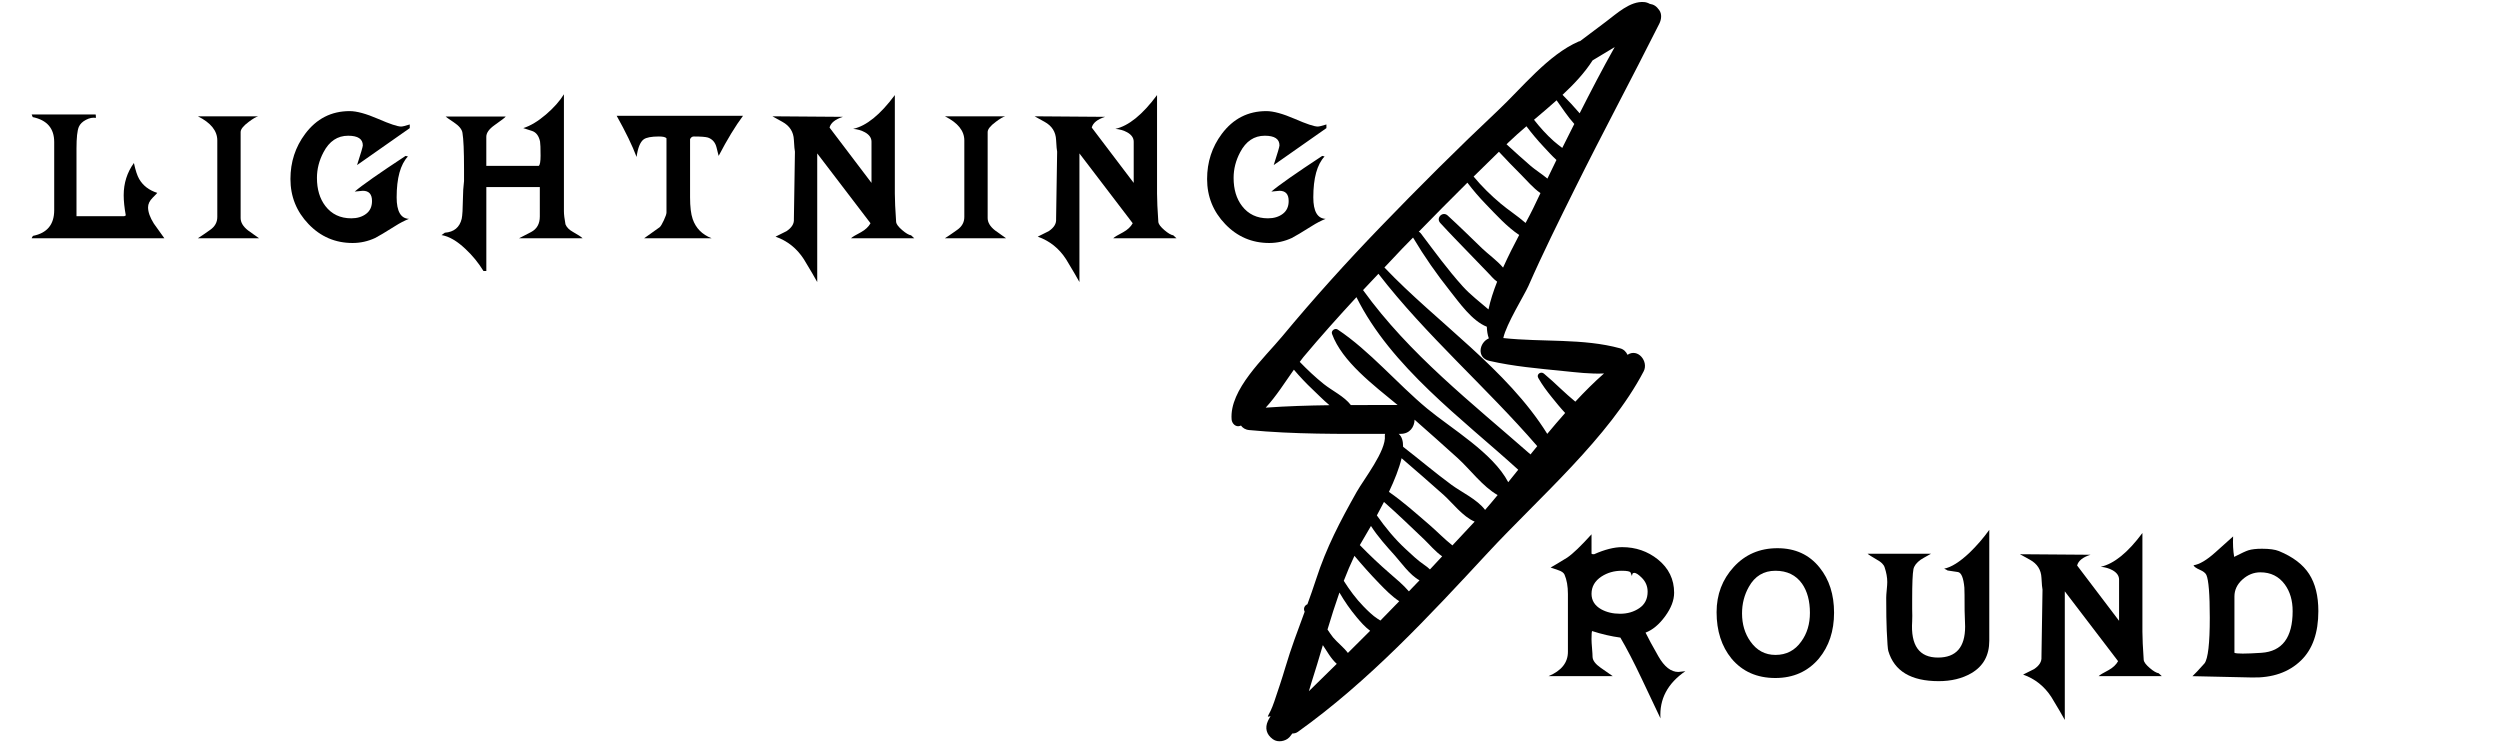
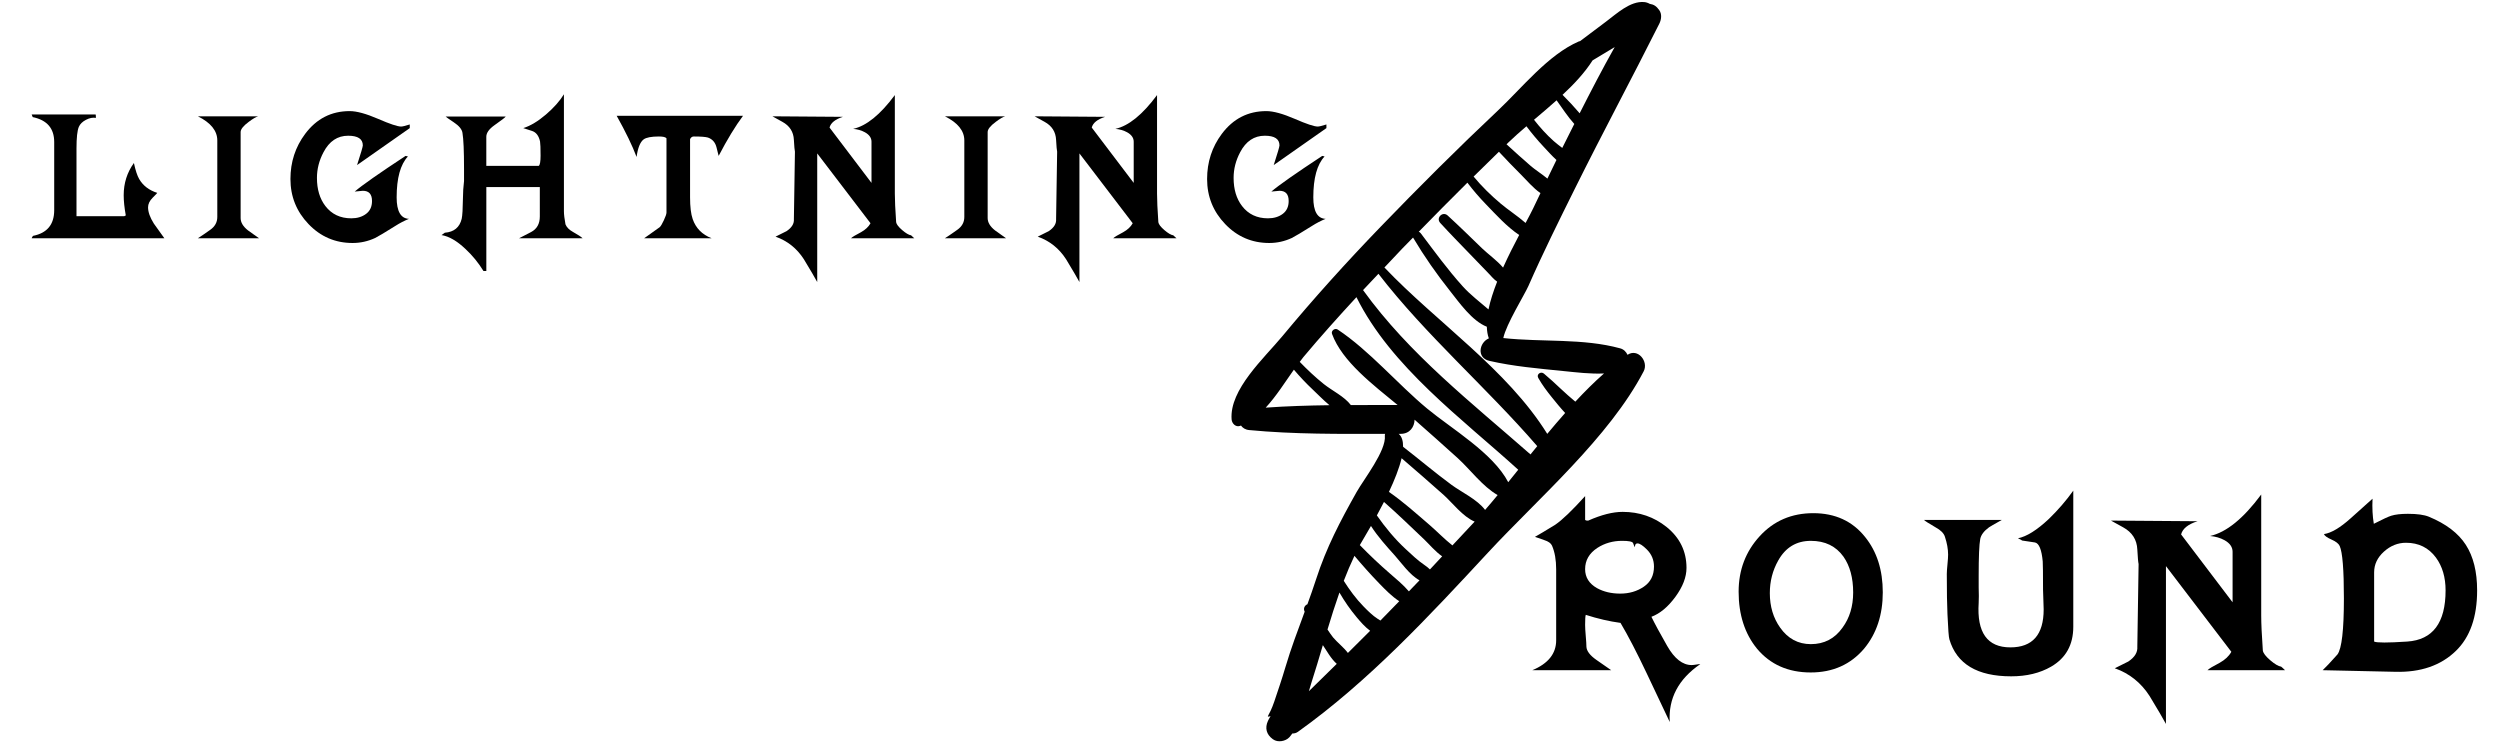
<svg xmlns="http://www.w3.org/2000/svg" version="1.1" x="0px" y="0px" width="209.759px" height="62.361px" viewBox="0 0 209.759 62.361" enable-background="new 0 0 209.759 62.361" xml:space="preserve">
  <g id="Layer_1">
</g>
  <g id="Blindman">
</g>
  <g id="Compliments">
</g>
  <g id="HAT">
</g>
  <g id="speech">
</g>
  <g id="TREX_ARMS">
</g>
  <g id="slim_shady">
</g>
  <g id="TIMEOUT">
</g>
  <g id="Truth_or_Dare">
</g>
  <g id="ARM_WRESTLE">
</g>
  <g id="musical_chairs">
</g>
  <g id="never_have_i_ever">
</g>
  <g id="Trivia">
</g>
  <g id="Drink_Pulling">
</g>
  <g id="Sharing_is_Caring">
</g>
  <g id="Not_It">
</g>
  <g id="Cocktail_of_Doom">
</g>
  <g id="Heads_up">
</g>
  <g id="Archenemy">
</g>
  <g id="battle_of_the_sexes">
</g>
  <g id="one_must_drink">
</g>
  <g id="rainbow_connection">
</g>
  <g id="social_drinking">
</g>
  <g id="Spin_the_bottle">
</g>
  <g id="accents">
</g>
  <g id="Slap">
</g>
  <g id="down_the_hatch">
</g>
  <g id="rubiks_cube">
</g>
  <g id="bar_tender">
</g>
  <g id="codenames">
</g>
  <g id="hand_switch">
</g>
  <g id="make_a_rule">
</g>
  <g id="no_guts_no_glory">
</g>
  <g id="pass">
</g>
  <g id="santa">
</g>
  <g id="snake_eyes">
</g>
  <g id="lightning_round">
    <g>
      <path d="M13.789,19.989H2.657c0.015-0.045,0.051-0.111,0.11-0.199c1.188-0.234,1.781-0.953,1.781-2.154v-5.721    c0-1.145-0.602-1.84-1.804-2.09L2.657,9.604h5.368c0.014,0.029,0.021,0.125,0.021,0.287c-0.264-0.045-0.543,0.01-0.836,0.164    s-0.491,0.35-0.594,0.584c-0.132,0.307-0.198,0.916-0.198,1.824v5.678h4.004l0.132-0.066c-0.117-0.646-0.176-1.211-0.176-1.695    c0-1.012,0.286-1.914,0.858-2.705c0.132,0.615,0.278,1.064,0.439,1.342c0.323,0.559,0.829,0.945,1.519,1.166    c0,0.016-0.129,0.15-0.385,0.406c-0.257,0.258-0.386,0.525-0.386,0.805c0,0.395,0.161,0.85,0.484,1.363    C12.938,18.8,13.231,19.212,13.789,19.989z" />
      <path d="M21.73,19.989h-5.126c0.234-0.146,0.579-0.381,1.034-0.705c0.396-0.277,0.594-0.637,0.594-1.078v-6.424    c0-0.807-0.542-1.48-1.628-2.023h5.061c-0.176,0.045-0.44,0.197-0.792,0.463c-0.455,0.336-0.683,0.623-0.683,0.857v7.215    c0,0.367,0.206,0.713,0.616,1.035L21.73,19.989z" />
      <path d="M34.381,10.749l-4.423,3.102c0.323-0.996,0.484-1.547,0.484-1.65c0-0.541-0.411-0.813-1.232-0.813    c-0.895,0-1.584,0.461-2.067,1.385c-0.367,0.689-0.55,1.408-0.55,2.156c0,0.953,0.234,1.738,0.704,2.354    c0.527,0.689,1.254,1.035,2.178,1.035c0.498,0,0.913-0.125,1.243-0.375c0.33-0.248,0.495-0.607,0.495-1.078    c0-0.572-0.257-0.857-0.771-0.857c-0.073,0-0.187,0.012-0.341,0.033s-0.268,0.033-0.341,0.033    c0.615-0.529,2.038-1.525,4.268-2.992l0.198,0.043c-0.631,0.676-0.946,1.82-0.946,3.434c0,1.172,0.345,1.773,1.034,1.803    c-0.396,0.162-0.777,0.359-1.144,0.594c-0.866,0.543-1.431,0.881-1.694,1.012c-0.602,0.279-1.232,0.42-1.893,0.42    c-1.451,0-2.684-0.529-3.695-1.586c-1.013-1.055-1.519-2.316-1.519-3.783c0-1.422,0.411-2.684,1.232-3.783    c0.953-1.277,2.2-1.914,3.74-1.914c0.586,0,1.378,0.217,2.376,0.648c0.997,0.434,1.643,0.648,1.936,0.648    c0.117,0,0.359-0.059,0.727-0.176V10.749z" />
      <path d="M48.879,19.989h-5.324c0.178-0.088,0.513-0.26,1.003-0.518c0.49-0.256,0.735-0.693,0.735-1.309v-2.465h-4.488v7.041h-0.24    c-0.423-0.689-0.927-1.307-1.51-1.848c-0.714-0.676-1.385-1.064-2.012-1.166c0.028-0.029,0.123-0.096,0.282-0.199    c0.769-0.059,1.239-0.447,1.413-1.166c0.058-0.248,0.094-0.857,0.108-1.826c0-0.395,0.029-0.842,0.088-1.342v-1.012    c0-1.51-0.044-2.521-0.132-3.035c-0.044-0.295-0.286-0.588-0.726-0.881c-0.44-0.293-0.668-0.455-0.683-0.484h5.038    c-0.044,0.074-0.359,0.316-0.945,0.727c-0.455,0.322-0.683,0.645-0.683,0.969v2.441h4.4c0.103-0.074,0.153-0.359,0.153-0.857    c0-0.617-0.015-1.014-0.044-1.189c-0.103-0.469-0.322-0.762-0.659-0.879c-0.265-0.088-0.514-0.168-0.748-0.242    c0.601-0.191,1.231-0.568,1.892-1.133s1.166-1.133,1.518-1.705v5.631c0-0.146,0,0.625,0,2.311v1.871    c0,0.264,0.044,0.631,0.131,1.1c0.101,0.25,0.311,0.461,0.629,0.637C48.495,19.696,48.763,19.872,48.879,19.989z" />
      <path d="M62.343,9.714c-0.646,0.867-1.327,1.988-2.046,3.367l-0.176-0.705c-0.103-0.424-0.345-0.703-0.726-0.836    c-0.206-0.059-0.602-0.088-1.188-0.088c-0.132,0-0.234,0.074-0.308,0.221v4.885c0,0.791,0.073,1.4,0.22,1.824    c0.264,0.764,0.792,1.299,1.584,1.607h-5.654c0.322-0.221,0.756-0.529,1.298-0.924c0.089-0.074,0.206-0.268,0.353-0.584    c0.146-0.314,0.22-0.531,0.22-0.648v-6.227c-0.073-0.102-0.286-0.154-0.638-0.154c-0.631,0-1.056,0.082-1.276,0.242    c-0.293,0.221-0.491,0.713-0.594,1.475c-0.352-0.939-0.909-2.09-1.672-3.455H62.343z" />
      <path d="M76.708,19.989h-5.302c0.103-0.104,0.382-0.271,0.838-0.508c0.368-0.205,0.633-0.455,0.795-0.75l-4.471-5.859v10.791    c-0.206-0.383-0.58-1.02-1.122-1.914c-0.587-0.91-1.379-1.541-2.376-1.893c0.308-0.16,0.616-0.314,0.924-0.461    c0.44-0.295,0.646-0.631,0.616-1.014l0.088-5.652c-0.029-0.117-0.059-0.447-0.088-0.99c-0.029-0.676-0.353-1.182-0.968-1.518    l-0.836-0.463l5.918,0.045c-0.646,0.205-1.02,0.506-1.122,0.9l3.52,4.643v-3.455c0-0.322-0.184-0.586-0.55-0.791    c-0.294-0.162-0.624-0.256-0.99-0.287c1.114-0.248,2.28-1.193,3.498-2.836v8.271c0,0.543,0.036,1.342,0.11,2.398    c0.029,0.176,0.197,0.395,0.506,0.66c0.308,0.264,0.557,0.41,0.748,0.439C76.503,19.79,76.591,19.872,76.708,19.989z" />
      <path d="M84.408,19.989h-5.126c0.234-0.146,0.579-0.381,1.034-0.705c0.396-0.277,0.594-0.637,0.594-1.078v-6.424    c0-0.807-0.542-1.48-1.628-2.023h5.061c-0.176,0.045-0.44,0.197-0.792,0.463c-0.455,0.336-0.683,0.623-0.683,0.857v7.215    c0,0.367,0.206,0.713,0.616,1.035L84.408,19.989z" />
      <path d="M98.708,19.989h-5.302c0.103-0.104,0.382-0.271,0.838-0.508c0.368-0.205,0.633-0.455,0.795-0.75l-4.471-5.859v10.791    c-0.206-0.383-0.58-1.02-1.122-1.914c-0.587-0.91-1.379-1.541-2.376-1.893c0.308-0.16,0.616-0.314,0.924-0.461    c0.44-0.295,0.646-0.631,0.616-1.014l0.088-5.652c-0.029-0.117-0.059-0.447-0.088-0.99c-0.029-0.676-0.353-1.182-0.968-1.518    l-0.836-0.463l5.918,0.045c-0.646,0.205-1.02,0.506-1.122,0.9l3.52,4.643v-3.455c0-0.322-0.184-0.586-0.55-0.791    c-0.294-0.162-0.624-0.256-0.99-0.287c1.114-0.248,2.28-1.193,3.498-2.836v8.271c0,0.543,0.036,1.342,0.11,2.398    c0.029,0.176,0.197,0.395,0.506,0.66c0.308,0.264,0.557,0.41,0.748,0.439C98.503,19.79,98.591,19.872,98.708,19.989z" />
      <path d="M111.292,10.749l-4.423,3.102c0.323-0.996,0.484-1.547,0.484-1.65c0-0.541-0.411-0.813-1.232-0.813    c-0.895,0-1.584,0.461-2.067,1.385c-0.367,0.689-0.55,1.408-0.55,2.156c0,0.953,0.234,1.738,0.704,2.354    c0.527,0.689,1.254,1.035,2.178,1.035c0.498,0,0.913-0.125,1.243-0.375c0.33-0.248,0.495-0.607,0.495-1.078    c0-0.572-0.257-0.857-0.771-0.857c-0.073,0-0.187,0.012-0.341,0.033s-0.268,0.033-0.341,0.033    c0.615-0.529,2.038-1.525,4.268-2.992l0.198,0.043c-0.631,0.676-0.946,1.82-0.946,3.434c0,1.172,0.345,1.773,1.034,1.803    c-0.396,0.162-0.777,0.359-1.144,0.594c-0.866,0.543-1.431,0.881-1.694,1.012c-0.602,0.279-1.232,0.42-1.893,0.42    c-1.451,0-2.684-0.529-3.695-1.586c-1.013-1.055-1.519-2.316-1.519-3.783c0-1.422,0.411-2.684,1.232-3.783    c0.953-1.277,2.2-1.914,3.74-1.914c0.586,0,1.378,0.217,2.376,0.648c0.997,0.434,1.643,0.648,1.936,0.648    c0.117,0,0.359-0.059,0.727-0.176V10.749z" />
    </g>
    <g>
      <path d="M132.154,15.797c2.299-4.63,4.746-9.184,7.065-13.803c0.173-0.341,0.24-0.805,0-1.14    c-0.237-0.333-0.447-0.475-0.805-0.533c-0.138-0.08-0.294-0.133-0.464-0.148c-1.173-0.104-2.322,0.987-3.206,1.647    c-0.724,0.541-1.443,1.088-2.167,1.628c-0.038,0.013-0.075,0.015-0.112,0.03c-2.573,1.116-4.761,3.893-6.782,5.793    c-3.365,3.167-6.636,6.431-9.845,9.756c-2.857,2.961-5.614,6.011-8.241,9.179c-1.518,1.829-4.455,4.479-4.261,6.985    c0.026,0.342,0.345,0.675,0.715,0.544c0.023-0.008,0.045-0.024,0.069-0.033c0.141,0.198,0.363,0.351,0.688,0.382    c3.777,0.36,7.61,0.325,11.409,0.318c-0.019,0.048-0.029,0.098-0.024,0.15c0.137,1.248-1.773,3.672-2.367,4.728    c-1.389,2.472-2.53,4.633-3.407,7.338c-0.227,0.7-0.472,1.392-0.723,2.082c-0.205,0.079-0.36,0.32-0.246,0.587    c0.006,0.012,0.012,0.022,0.018,0.034c-0.572,1.552-1.157,3.096-1.624,4.679c-0.284,0.964-0.608,1.917-0.929,2.868    c-0.435,1.287-0.781,1.345-0.308,1.216c-0.075,0.135-0.161,0.263-0.222,0.405c-0.273,0.597-0.128,1.139,0.4,1.523    c0.01,0.007,0.021,0.015,0.032,0.022c0.391,0.285,1.051,0.168,1.367-0.177c0.089-0.097,0.166-0.208,0.246-0.316    c0.154,0.004,0.314-0.026,0.471-0.139c5.932-4.234,11.009-9.708,15.942-15.031c4.239-4.572,10.166-9.662,13.066-15.215    c0.43-0.822-0.48-1.97-1.355-1.386c-0.114-0.248-0.311-0.459-0.609-0.541c-3.125-0.86-6.557-0.509-9.812-0.865    c0.232-1.145,1.781-3.629,2.106-4.369C129.455,21.226,130.809,18.508,132.154,15.797z M133.624,5.066    c0.622-0.365,1.239-0.738,1.855-1.116c-1.026,1.824-1.993,3.685-2.94,5.556c-0.456-0.535-0.939-1.055-1.436-1.549    C132.074,7.052,132.965,6.101,133.624,5.066z M130.604,8.416c0.484,0.67,0.939,1.381,1.485,1.984    c-0.335,0.671-0.679,1.337-1.009,2.011c-0.246-0.188-0.496-0.376-0.727-0.581c-0.6-0.536-1.145-1.144-1.645-1.781    C129.339,9.516,129.982,8.974,130.604,8.416z M126.553,11.96c0.47-0.455,0.987-0.909,1.52-1.366    c0.448,0.596,0.926,1.168,1.438,1.713c0.336,0.359,0.692,0.758,1.08,1.116c-0.253,0.521-0.507,1.04-0.757,1.562    c-0.464-0.386-1.009-0.723-1.394-1.056c-0.688-0.595-1.364-1.206-2.037-1.822C126.452,12.059,126.501,12.009,126.553,11.96z     M106.197,34.203c0.877-0.949,1.622-2.136,2.364-3.186c0.497,0.583,1.021,1.143,1.586,1.673c0.39,0.363,0.879,0.878,1.401,1.308    C109.762,34.022,107.975,34.075,106.197,34.203z M109.82,57.994c0.066-0.233,0.133-0.461,0.201-0.675    c0.336-1.033,0.651-2.107,0.971-3.191c0.003,0.003,0.006,0.008,0.008,0.013c0.307,0.458,0.681,1.137,1.159,1.558    C111.382,56.465,110.604,57.231,109.82,57.994z M113.093,54.784c-0.355-0.474-0.903-0.895-1.241-1.301    c-0.172-0.207-0.314-0.441-0.47-0.664c0.313-1.043,0.643-2.083,1.001-3.103c0.425,0.735,0.91,1.435,1.461,2.091    c0.3,0.357,0.681,0.799,1.116,1.118C114.338,53.546,113.718,54.167,113.093,54.784z M115.821,52.066    c-0.077-0.047-0.151-0.094-0.229-0.144c-0.444-0.284-0.826-0.672-1.194-1.047c-0.63-0.644-1.166-1.378-1.651-2.14    c0.274-0.72,0.574-1.418,0.896-2.098c0.669,0.797,1.361,1.574,2.086,2.321c0.536,0.553,1.044,1.073,1.673,1.487    C116.873,50.985,116.353,51.532,115.821,52.066z M118.21,49.618c-0.47-0.551-1.052-1.031-1.618-1.522    c-0.867-0.75-1.699-1.539-2.498-2.361c0.198-0.342,0.541-0.915,0.935-1.604c0.575,0.895,1.313,1.714,2.003,2.479    c0.478,0.529,1.252,1.646,2.07,2.08C118.804,48.998,118.509,49.31,118.21,49.618z M119.978,47.778    c-0.141-0.139-0.297-0.26-0.468-0.377c-0.559-0.377-1.059-0.862-1.553-1.317c-0.917-0.846-1.718-1.816-2.434-2.839    c0.198-0.361,0.399-0.742,0.598-1.131c1.16,1.019,2.27,2.098,3.389,3.161c0.402,0.383,0.917,1.006,1.493,1.403    C120.658,47.043,120.323,47.416,119.978,47.778z M121.862,45.762c-0.644-0.506-1.339-1.22-1.929-1.727    c-1.106-0.949-2.196-1.933-3.396-2.763c0.468-0.988,0.862-1.979,1.062-2.826c1.188,1.023,2.375,2.048,3.542,3.093    c0.693,0.62,1.602,1.819,2.588,2.226C123.111,44.436,122.486,45.097,121.862,45.762z M124.604,42.784    c-0.652-0.876-1.998-1.503-2.807-2.098c-1.39-1.021-2.709-2.143-4.073-3.2c0.005-0.472-0.096-0.856-0.37-1.085    c0.056,0,0.111,0,0.167,0c0.771,0.002,1.157-0.59,1.167-1.188c1.208,1.069,2.423,2.135,3.616,3.222    c1.074,0.978,2.084,2.38,3.353,3.104C125.306,41.963,124.956,42.382,124.604,42.784z M126.545,40.457    c-1.277-2.454-4.793-4.509-6.802-6.176c-2.497-2.071-4.828-4.854-7.508-6.633c-0.228-0.151-0.569,0.1-0.475,0.365    c0.844,2.32,3.479,4.295,5.503,5.967c-1.304,0.002-2.611,0.001-3.922,0.006c-0.539-0.718-1.573-1.206-2.269-1.762    c-0.714-0.57-1.381-1.203-2.019-1.861c0.101-0.131,0.2-0.275,0.302-0.397c1.437-1.716,2.935-3.386,4.456-5.033    c2.891,5.838,8.867,10.199,13.568,14.474c0.002,0.001,0.004,0.001,0.007,0.003C127.105,39.761,126.825,40.11,126.545,40.457z     M128.414,38.128c-4.951-4.347-10.167-8.405-14.049-13.788c0.428-0.46,0.861-0.911,1.291-1.368    c3.978,5.156,9.053,9.521,13.324,14.461C128.793,37.665,128.601,37.896,128.414,38.128z M131.141,31.129    c1.169,0.117,2.305,0.26,3.441,0.206c-0.829,0.729-1.629,1.529-2.406,2.366c-0.42-0.354-0.836-0.714-1.238-1.096    c-0.463-0.438-0.914-0.854-1.399-1.259c-0.255-0.213-0.649,0.053-0.473,0.366c0.333,0.586,0.712,1.094,1.141,1.624    c0.342,0.423,0.714,0.887,1.115,1.314c-0.507,0.575-1.009,1.157-1.502,1.753c-3.37-5.423-9.294-9.366-13.662-13.96    c0.501-0.531,0.999-1.067,1.504-1.595c0.296-0.309,0.602-0.608,0.898-0.916c0.002,0.003,0.002,0.006,0.004,0.009    c0.935,1.574,1.983,3.069,3.122,4.502c0.746,0.939,1.831,2.492,3.064,2.971c0.013,0.354,0.06,0.687,0.17,0.975    c-0.819,0.353-1.043,1.641,0.047,1.89C126.99,30.743,129.08,30.92,131.141,31.129z M126.113,22.452    c-0.513-0.605-1.278-1.147-1.76-1.613c-0.957-0.925-1.906-1.858-2.889-2.758c-0.42-0.385-1.008,0.203-0.623,0.624    c0.829,0.906,1.69,1.783,2.544,2.667c0.484,0.501,0.967,1.002,1.45,1.502c0.264,0.271,0.487,0.557,0.78,0.758    c-0.313,0.799-0.573,1.593-0.726,2.33c-0.727-0.631-1.504-1.208-2.164-1.94c-1.267-1.405-2.384-2.945-3.522-4.454    c-0.047-0.063-0.104-0.099-0.164-0.124c1.348-1.386,2.711-2.756,4.081-4.117c0.478,0.635,0.997,1.236,1.556,1.813    c0.798,0.824,1.76,1.893,2.789,2.576C127.03,20.541,126.55,21.48,126.113,22.452z M125.891,17.064    c-0.815-0.687-1.572-1.432-2.25-2.249c0.705-0.696,1.414-1.39,2.124-2.082c0.623,0.667,1.253,1.327,1.902,1.969    c0.417,0.411,0.974,1.086,1.584,1.499c-0.203,0.427-0.41,0.854-0.612,1.28c-0.145,0.304-0.371,0.728-0.637,1.226    C127.334,18.121,126.553,17.624,125.891,17.064z" />
    </g>
    <g>
-       <path d="M141.41,56.314c-1.496,1.026-2.192,2.347-2.09,3.96l-1.584-3.344c-0.66-1.394-1.254-2.537-1.782-3.433    c-0.763-0.103-1.555-0.285-2.376-0.55c-0.029,0.088-0.044,0.315-0.044,0.683c0,0.176,0.015,0.433,0.044,0.77    c0.029,0.338,0.044,0.58,0.044,0.726c0.015,0.294,0.242,0.595,0.682,0.902l1.013,0.704h-5.391    c1.086-0.454,1.628-1.135,1.628-2.042v-4.854c0-0.644-0.095-1.186-0.285-1.625c-0.074-0.16-0.25-0.285-0.528-0.373    c-0.19-0.073-0.403-0.146-0.638-0.22c0.265-0.146,0.73-0.425,1.395-0.835c0.473-0.321,1.151-0.973,2.037-1.954v1.629    c0.059,0.044,0.131,0.059,0.22,0.043c0.892-0.396,1.674-0.594,2.346-0.594c1.141,0,2.143,0.345,3.005,1.034    c0.906,0.733,1.359,1.665,1.359,2.794c0,0.631-0.253,1.291-0.759,1.98s-1.053,1.144-1.639,1.363    c0.22,0.455,0.579,1.119,1.078,1.991c0.498,0.873,1.056,1.31,1.672,1.31c0.073,0,0.176-0.012,0.308-0.033    C141.256,56.325,141.352,56.314,141.41,56.314z M138.242,49.648c0-0.454-0.162-0.843-0.484-1.166    c-0.278-0.278-0.491-0.418-0.638-0.418c-0.073,0-0.125,0.029-0.154,0.088c-0.029,0.103-0.044,0.162-0.044,0.176    c-0.029-0.088-0.065-0.183-0.109-0.286c-0.044-0.102-0.294-0.153-0.748-0.153c-0.631,0-1.196,0.161-1.694,0.483    c-0.558,0.367-0.836,0.852-0.836,1.452c0,0.558,0.271,0.99,0.813,1.298c0.455,0.25,0.982,0.374,1.584,0.374    c0.616,0,1.155-0.157,1.617-0.473S138.242,50.25,138.242,49.648z" />
-       <path d="M153.884,51.408c0,1.54-0.426,2.824-1.276,3.851c-0.924,1.085-2.142,1.628-3.651,1.628c-1.54,0-2.766-0.543-3.675-1.628    c-0.836-1.026-1.254-2.325-1.254-3.895c0-1.481,0.48-2.746,1.441-3.795c0.96-1.049,2.182-1.573,3.663-1.573    c1.496,0,2.677,0.543,3.542,1.628C153.48,48.622,153.884,49.883,153.884,51.408z M151.859,51.419c0-1-0.221-1.816-0.662-2.449    c-0.516-0.721-1.259-1.081-2.23-1.081c-0.986,0-1.73,0.448-2.231,1.346c-0.383,0.677-0.573,1.42-0.573,2.229    c0,0.912,0.235,1.699,0.706,2.361c0.53,0.75,1.229,1.125,2.099,1.125c0.912,0,1.634-0.375,2.164-1.125    C151.616,53.163,151.859,52.361,151.859,51.419z" />
-       <path d="M166.908,44.456v9.307c0,1.231-0.506,2.142-1.519,2.728c-0.763,0.44-1.672,0.66-2.728,0.66    c-2.317,0-3.726-0.843-4.224-2.53c-0.044-0.132-0.089-0.704-0.133-1.716c-0.029-0.63-0.044-1.547-0.044-2.75    c0-0.146,0.015-0.366,0.044-0.66c0.029-0.293,0.044-0.513,0.044-0.66c0-0.381-0.073-0.792-0.22-1.231    c-0.073-0.234-0.286-0.447-0.638-0.638c-0.455-0.265-0.719-0.433-0.792-0.507h5.324c-0.528,0.294-0.821,0.463-0.878,0.507    c-0.343,0.249-0.542,0.513-0.6,0.792c-0.071,0.381-0.106,1.225-0.106,2.529c0,0.104,0,0.367,0,0.792    c0.014,0.426,0.014,0.778,0,1.057c-0.133,2.023,0.59,3.036,2.167,3.036c1.518,0,2.276-0.865,2.276-2.597    c0-0.146-0.007-0.37-0.021-0.671s-0.022-0.524-0.022-0.671c0-1.114-0.008-1.76-0.021-1.936c-0.074-0.807-0.25-1.239-0.528-1.299    c-0.161-0.029-0.455-0.073-0.88-0.132c-0.029-0.029-0.125-0.08-0.286-0.153c0.595-0.118,1.298-0.558,2.109-1.32    C165.856,45.791,166.415,45.146,166.908,44.456z" />
-       <path d="M181.384,56.732h-5.302c0.103-0.103,0.382-0.271,0.838-0.508c0.368-0.205,0.633-0.455,0.795-0.75l-4.471-5.858v10.79    c-0.206-0.382-0.58-1.02-1.122-1.914c-0.587-0.909-1.379-1.54-2.376-1.892c0.308-0.161,0.616-0.315,0.924-0.462    c0.44-0.294,0.646-0.631,0.616-1.013l0.088-5.653c-0.029-0.117-0.059-0.447-0.088-0.99c-0.029-0.675-0.353-1.181-0.968-1.518    l-0.836-0.463l5.918,0.045c-0.646,0.205-1.02,0.506-1.122,0.901l3.52,4.642v-3.454c0-0.322-0.184-0.586-0.55-0.792    c-0.294-0.161-0.624-0.256-0.99-0.286c1.114-0.249,2.28-1.194,3.498-2.837v8.271c0,0.543,0.036,1.342,0.11,2.398    c0.029,0.176,0.197,0.396,0.506,0.66c0.308,0.264,0.557,0.41,0.748,0.439C181.179,56.534,181.267,56.615,181.384,56.732z" />
-       <path d="M194.518,51.276c0,1.818-0.484,3.197-1.452,4.136c-1.026,0.998-2.405,1.475-4.136,1.431l-4.973-0.11    c0.205-0.19,0.543-0.55,1.013-1.078c0.293-0.396,0.439-1.672,0.439-3.828c0-1.965-0.096-3.16-0.286-3.586    c-0.073-0.161-0.26-0.308-0.561-0.439c-0.301-0.133-0.473-0.257-0.518-0.374c0.499-0.073,1.107-0.433,1.826-1.078l1.496-1.342    c-0.029,0.63,0,1.202,0.088,1.716c0.602-0.309,0.997-0.491,1.188-0.55c0.278-0.089,0.66-0.133,1.144-0.133    c0.631,0,1.107,0.066,1.431,0.198c1.173,0.484,2.016,1.126,2.529,1.925C194.261,48.963,194.518,50,194.518,51.276z     M192.361,51.276c0-0.895-0.22-1.643-0.66-2.244c-0.499-0.674-1.181-1.012-2.046-1.012c-0.558,0-1.06,0.202-1.507,0.604    c-0.447,0.404-0.671,0.877-0.671,1.419v4.73c0.176,0.088,0.931,0.088,2.266,0C191.488,54.657,192.361,53.491,192.361,51.276z" />
+       <path d="M142.663,55.72c-1.836,1.26-2.691,2.88-2.565,4.859l-1.943-4.104c-0.811-1.71-1.539-3.114-2.188-4.212    c-0.936-0.126-1.908-0.352-2.916-0.675c-0.036,0.107-0.054,0.387-0.054,0.837c0,0.216,0.018,0.531,0.054,0.944    c0.036,0.415,0.055,0.712,0.055,0.892c0.018,0.36,0.297,0.729,0.837,1.106l1.242,0.864h-6.615    c1.332-0.557,1.998-1.393,1.998-2.507v-5.955c0-0.791-0.117-1.455-0.352-1.995c-0.09-0.197-0.306-0.35-0.647-0.458    c-0.234-0.09-0.495-0.18-0.783-0.27c0.325-0.18,0.896-0.521,1.712-1.024c0.58-0.395,1.413-1.194,2.5-2.398v1.999    c0.071,0.054,0.161,0.071,0.27,0.054c1.094-0.486,2.055-0.729,2.879-0.729c1.4,0,2.629,0.423,3.688,1.27    c1.111,0.9,1.668,2.043,1.668,3.429c0,0.774-0.311,1.584-0.932,2.43c-0.621,0.847-1.291,1.404-2.011,1.674    c0.27,0.559,0.71,1.373,1.322,2.444c0.612,1.07,1.296,1.606,2.053,1.606c0.09,0,0.216-0.014,0.378-0.041    C142.474,55.733,142.591,55.72,142.663,55.72z M138.775,47.538c0-0.558-0.198-1.034-0.595-1.431    c-0.342-0.342-0.603-0.513-0.782-0.513c-0.091,0-0.153,0.036-0.189,0.107c-0.036,0.126-0.054,0.198-0.054,0.216    c-0.036-0.107-0.081-0.225-0.135-0.351c-0.055-0.126-0.36-0.188-0.918-0.188c-0.774,0-1.468,0.198-2.079,0.594    c-0.685,0.45-1.026,1.044-1.026,1.782c0,0.684,0.333,1.215,0.999,1.593c0.558,0.306,1.206,0.459,1.944,0.459    c0.756,0,1.417-0.193,1.984-0.581C138.491,48.839,138.775,48.276,138.775,47.538z" />
+       <path d="M157.972,49.698c0,1.891-0.522,3.466-1.566,4.726c-1.134,1.332-2.628,1.998-4.481,1.998c-1.89,0-3.394-0.666-4.509-1.998    c-1.026-1.26-1.539-2.854-1.539-4.779c0-1.818,0.589-3.37,1.769-4.657c1.179-1.287,2.677-1.931,4.495-1.931    c1.836,0,3.285,0.666,4.347,1.998C157.477,46.278,157.972,47.826,157.972,49.698z M155.487,49.712c0-1.228-0.271-2.23-0.813-3.006    c-0.633-0.885-1.545-1.327-2.737-1.327c-1.211,0-2.124,0.551-2.738,1.651c-0.47,0.831-0.704,1.742-0.704,2.735    c0,1.12,0.289,2.086,0.867,2.898c0.65,0.921,1.509,1.382,2.575,1.382c1.12,0,2.005-0.461,2.656-1.382    C155.189,51.852,155.487,50.868,155.487,49.712z" />
+       <path d="M173.956,41.166v11.422c0,1.512-0.621,2.628-1.863,3.348c-0.936,0.54-2.052,0.81-3.348,0.81    c-2.845,0-4.572-1.034-5.184-3.104c-0.055-0.162-0.108-0.864-0.162-2.106c-0.036-0.773-0.055-1.898-0.055-3.375    c0-0.18,0.019-0.449,0.055-0.81c0.035-0.36,0.054-0.63,0.054-0.811c0-0.468-0.09-0.972-0.27-1.512    c-0.091-0.288-0.352-0.549-0.783-0.783c-0.559-0.323-0.883-0.53-0.973-0.621h6.534c-0.647,0.36-1.007,0.567-1.077,0.621    c-0.42,0.307-0.665,0.631-0.735,0.973c-0.088,0.468-0.131,1.503-0.131,3.104c0,0.126,0,0.45,0,0.972    c0.018,0.522,0.018,0.955,0,1.297c-0.162,2.483,0.724,3.726,2.659,3.726c1.863,0,2.794-1.062,2.794-3.186    c0-0.181-0.009-0.455-0.026-0.824c-0.019-0.368-0.027-0.644-0.027-0.823c0-1.368-0.009-2.16-0.026-2.376    c-0.091-0.989-0.307-1.521-0.648-1.593c-0.198-0.036-0.559-0.09-1.08-0.162c-0.036-0.036-0.153-0.099-0.351-0.189    c0.729-0.144,1.592-0.684,2.589-1.62C172.666,42.805,173.352,42.013,173.956,41.166z" />
+       <path d="M191.721,56.232h-6.507c0.126-0.126,0.469-0.334,1.029-0.623c0.451-0.252,0.775-0.559,0.975-0.92l-5.487-7.19v13.242    c-0.252-0.468-0.711-1.251-1.377-2.349c-0.72-1.116-1.691-1.891-2.916-2.322c0.378-0.197,0.757-0.387,1.135-0.566    c0.54-0.36,0.792-0.774,0.756-1.242l0.107-6.939c-0.036-0.144-0.071-0.549-0.107-1.215c-0.036-0.828-0.433-1.448-1.188-1.863    l-1.025-0.566l7.263,0.054c-0.792,0.252-1.251,0.621-1.377,1.107l4.32,5.695v-4.238c0-0.396-0.226-0.72-0.676-0.972    c-0.36-0.198-0.765-0.314-1.215-0.352c1.368-0.306,2.799-1.467,4.293-3.482v10.152c0,0.666,0.045,1.646,0.136,2.942    c0.035,0.217,0.242,0.486,0.62,0.811s0.685,0.504,0.918,0.54C191.469,55.989,191.576,56.089,191.721,56.232z" />
+       <path d="M207.84,49.536c0,2.232-0.594,3.925-1.782,5.076c-1.26,1.225-2.952,1.81-5.076,1.755l-6.102-0.135    c0.252-0.233,0.665-0.675,1.242-1.323c0.359-0.485,0.54-2.052,0.54-4.698c0-2.411-0.118-3.878-0.352-4.4    c-0.09-0.198-0.319-0.378-0.688-0.54s-0.58-0.314-0.635-0.459c0.612-0.09,1.359-0.531,2.241-1.323l1.836-1.646    c-0.036,0.773,0,1.476,0.108,2.105c0.737-0.378,1.224-0.603,1.458-0.675c0.342-0.108,0.81-0.162,1.403-0.162    c0.774,0,1.359,0.081,1.756,0.243c1.439,0.594,2.475,1.382,3.104,2.362C207.524,46.697,207.84,47.971,207.84,49.536z     M205.193,49.536c0-1.098-0.27-2.016-0.81-2.754c-0.612-0.827-1.449-1.242-2.511-1.242c-0.685,0-1.301,0.248-1.85,0.743    c-0.55,0.495-0.824,1.075-0.824,1.741v5.805c0.217,0.108,1.144,0.108,2.781,0C204.122,53.686,205.193,52.255,205.193,49.536z" />
    </g>
  </g>
  <g id="Bro">
</g>
  <g id="LeastDrunk">
</g>
  <g id="Know_It_All">
- </g>
+     <g id="Layer_94">
+ 	</g>
+   </g>
  <g id="EyeContact">
</g>
  <g id="UnderGuesser">
</g>
  <g id="GodSaveTheQUeen">
</g>
  <g id="Ghost">
</g>
  <g id="Fortune_Teller">
</g>
  <g id="DrinkSwap">
</g>
  <g id="DickTator">
</g>
  <g id="_x34_Eyes">
</g>
  <g id="BabyTalk">
</g>
  <g id="Backseat_Driver">
</g>
  <g id="BAtman">
</g>
  <g id="bodyguard">
</g>
  <g id="BuckleUp">
</g>
  <g id="RockPaperScissors">
</g>
  <g id="Roger_Roger">
</g>
  <g id="RoyaleWe">
</g>
  <g id="Skip">
</g>
  <g id="SwineRules">
</g>
  <g id="Touchy_Feeley">
</g>
  <g id="Wasted_Education">
</g>
  <g id="Layer_86">
</g>
  <g id="PointOfNoReturn">
</g>
  <g id="Pirate">
</g>
  <g id="Thief">
</g>
  <g id="DepthPerception">
</g>
  <g id="Narcissist">
</g>
  <g id="MammaBird">
</g>
  <g id="Staringcontest">
</g>
  <g id="Cartwheel">
</g>
  <g id="Censored">
</g>
  <g id="Depersonalization">
</g>
  <g id="threeman">
</g>
  <g id="_x32__truths_and_a_lie">
</g>
  <g id="cray_cray_cat_lady">
</g>
  <g id="siblings">
</g>
  <g id="later">
</g>
  <g id="waterfall">
</g>
  <g id="cheers">
</g>
  <g id="rhyme">
</g>
  <g id="categories">
</g>
  <g id="tits">
</g>
  <g id="dicks">
</g>
  <g id="questions">
</g>
  <g id="double_hands">
</g>
  <g id="rewind">
</g>
  <g id="Cryptkeeper">
</g>
  <g id="Take_2_and_Redo">
</g>
  <g id="Embryo">
</g>
  <g id="I_am_Groot">
</g>
  <g id="Mini_Me">
</g>
  <g id="Ditto_1_">
</g>
  <g id="reverse">
</g>
</svg>
